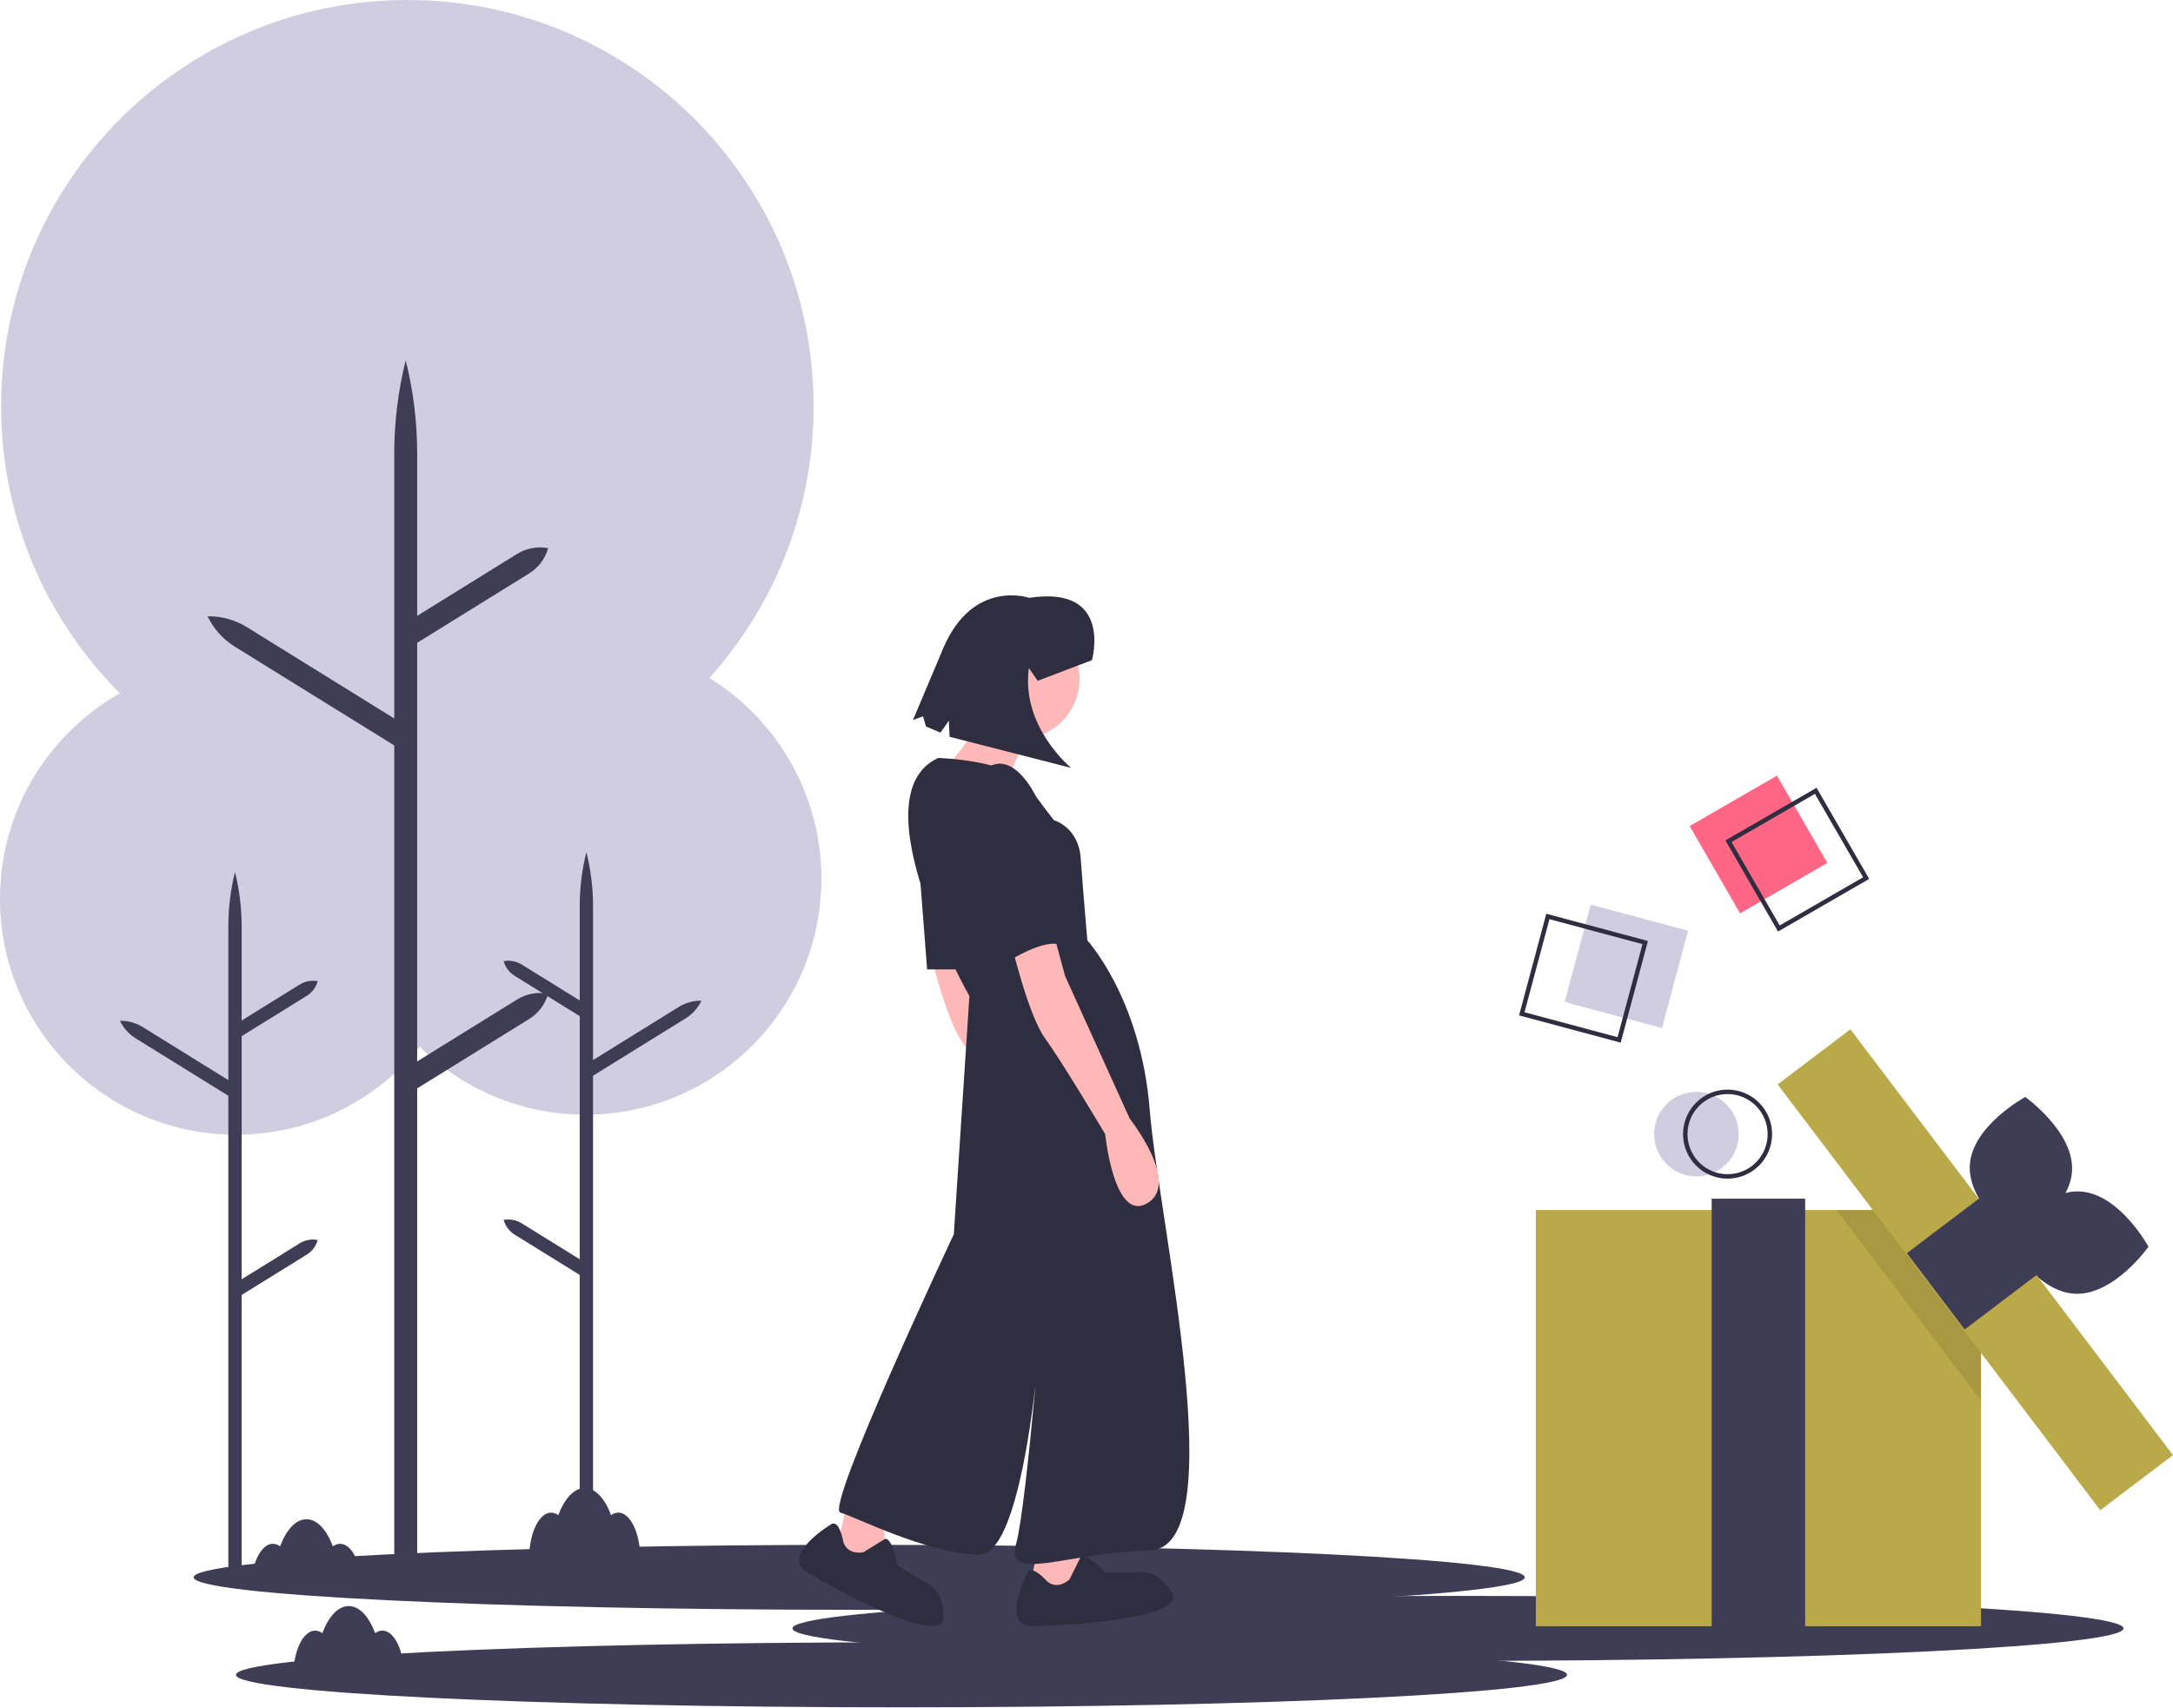
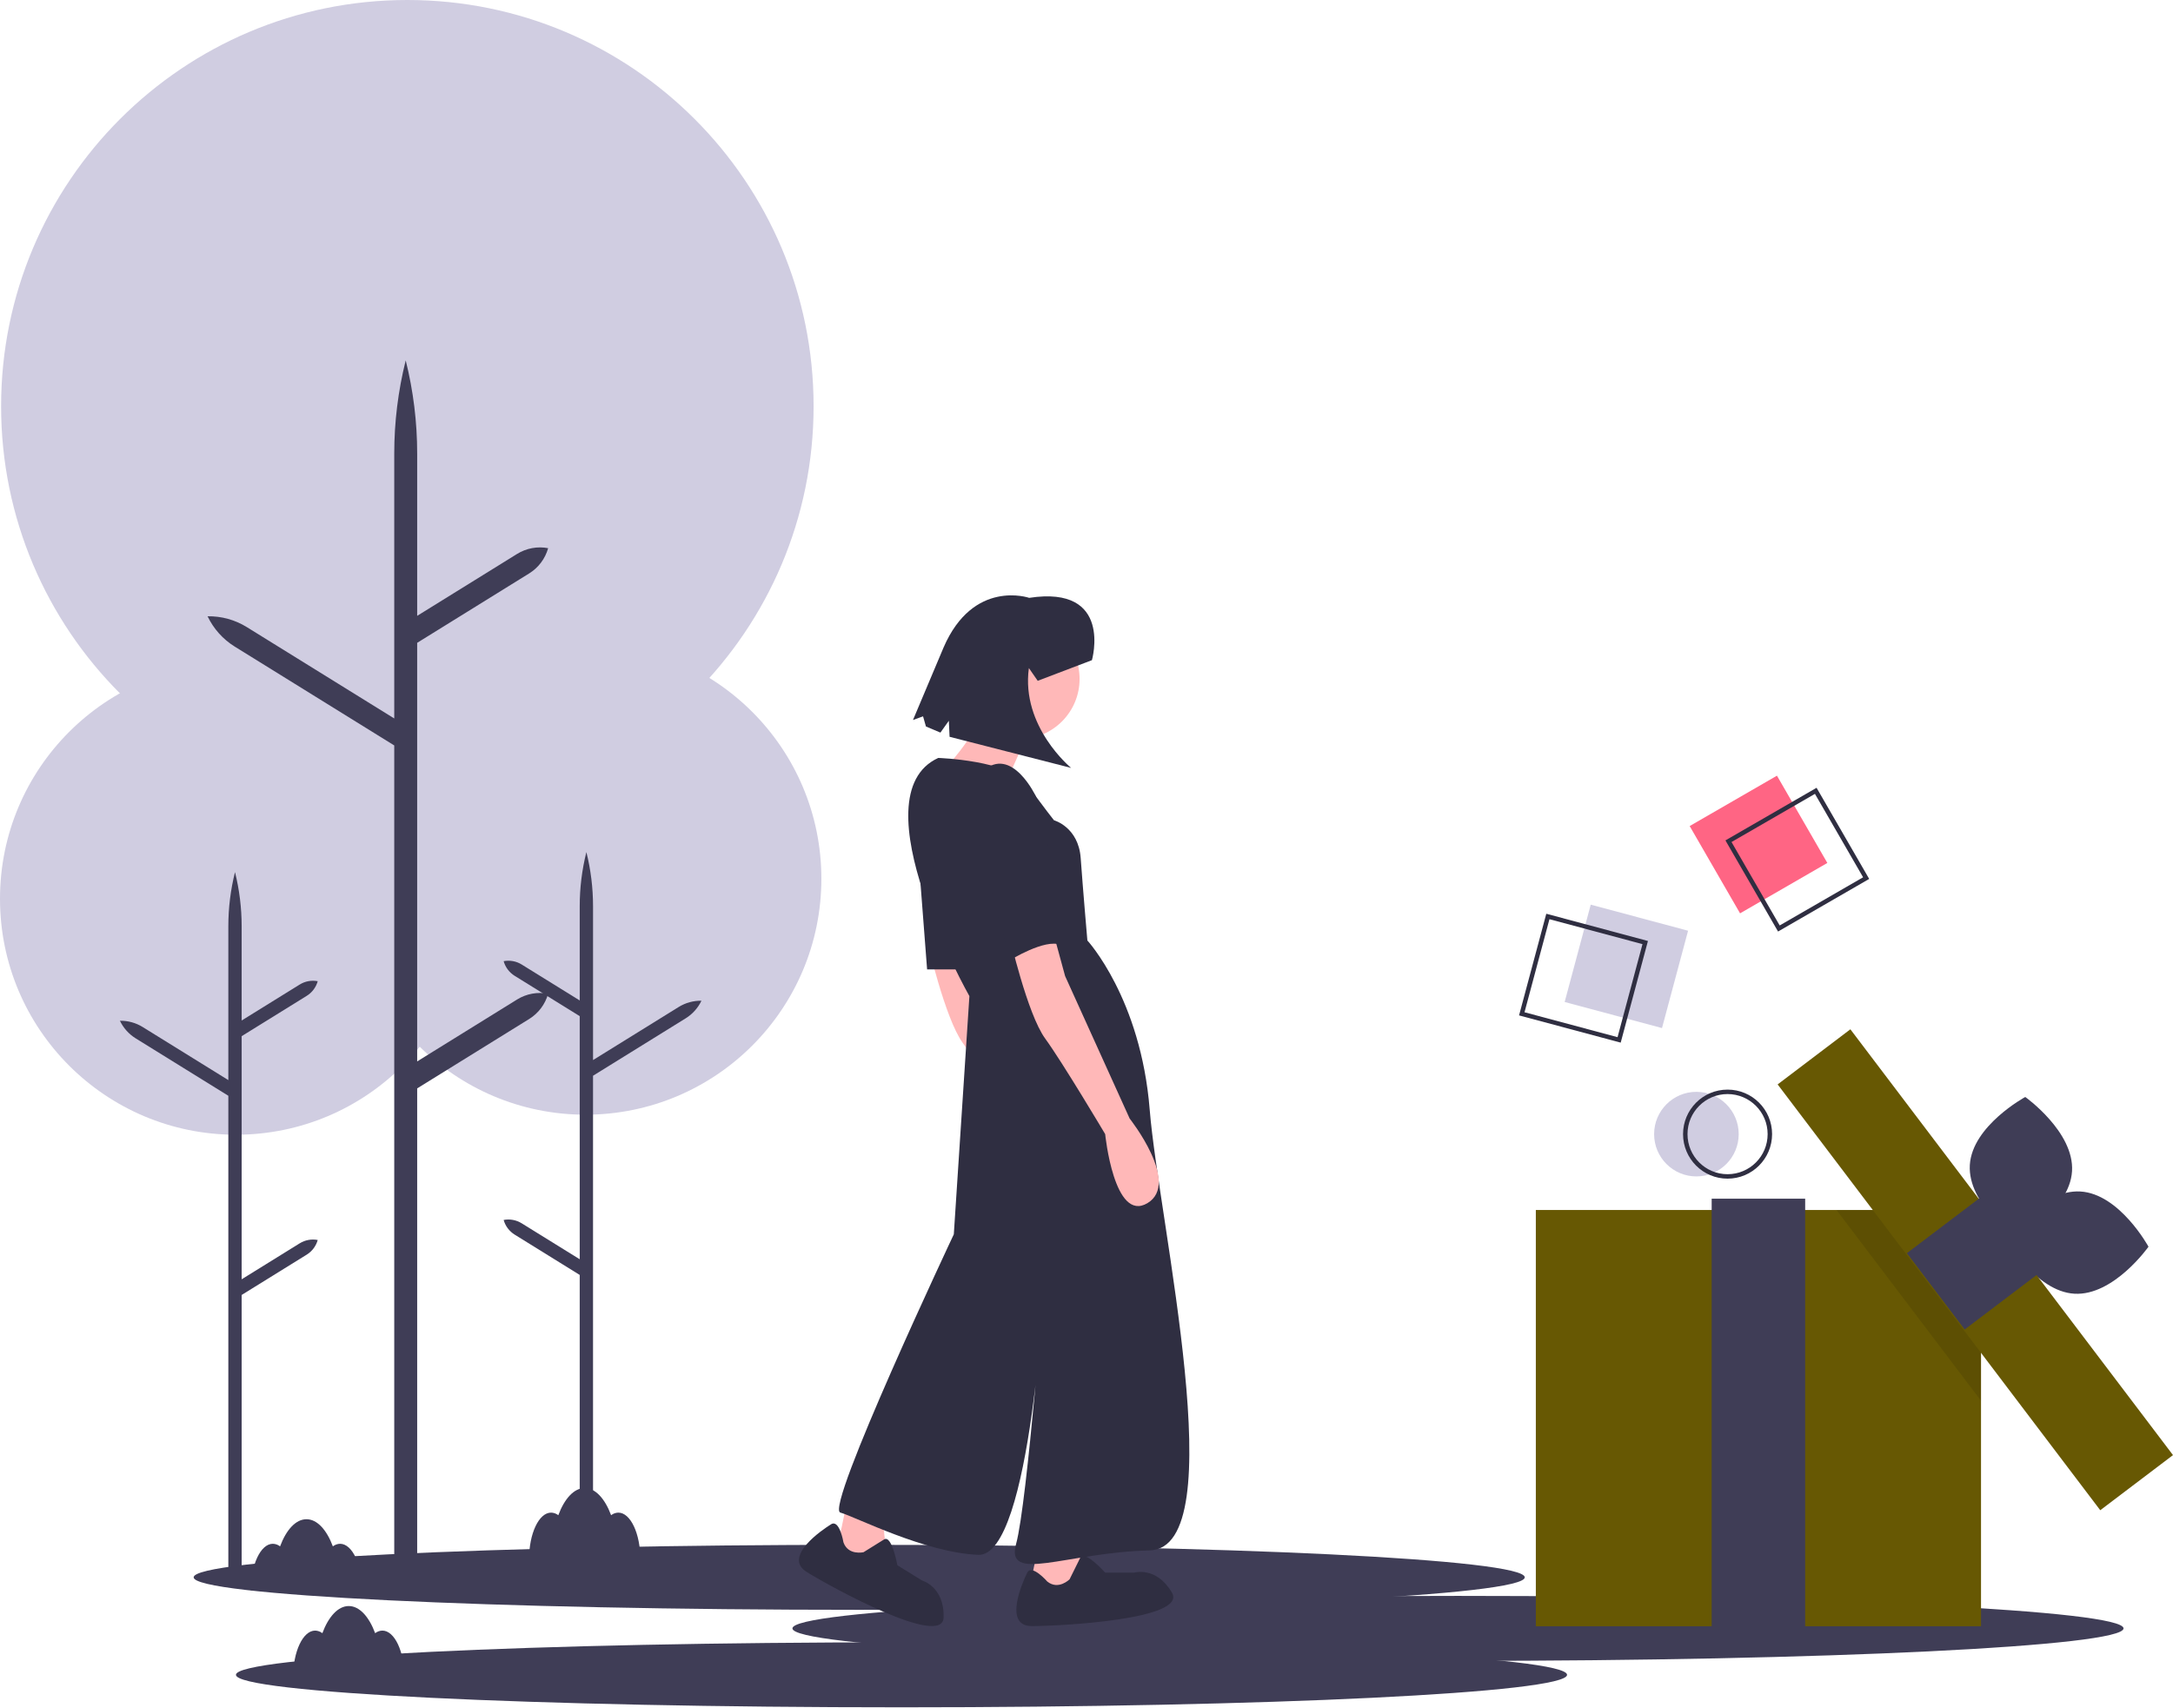
<svg xmlns="http://www.w3.org/2000/svg" id="fc22ab48-8f9a-4d8d-921d-dedaab023bdf" data-name="Layer 1" width="976.217" height="767" viewBox="0 0 976.217 767">
  <rect x="879.259" y="423.251" width="45.274" height="45.274" transform="translate(1794.014 314.5912) rotate(150)" fill="#ff6584" />
  <path d="M910.68,484.983,887.042,444.042l40.941-23.637,23.638,40.942Zm-20.905-40.209,21.638,37.477,37.477-21.637L927.251,423.137Z" transform="translate(-111.8916 -66.5)" fill="#2f2e41" />
  <circle cx="762.108" cy="509.5" r="19" fill="#d0cde1" />
  <path d="M888,596a20,20,0,1,1,20-20A20.022,20.022,0,0,1,888,596Zm0-38a18,18,0,1,0,18,18A18.021,18.021,0,0,0,888,558Z" transform="translate(-111.8916 -66.5)" fill="#2f2e41" />
  <circle cx="263" cy="394.766" r="106" fill="#d0cde1" />
  <path d="M346.253,616.054l26.075,16.158V522.993l-29.226-18.111a11.337,11.337,0,0,1-4.947-6.585l0,0h0a11.337,11.337,0,0,1,8.099,1.499l26.075,16.158V473.602a100.209,100.209,0,0,1,2.992-24.304,100.206,100.206,0,0,1,2.992,24.304V542.728l38.467-23.837a18.852,18.852,0,0,1,10.239-2.825,18.852,18.852,0,0,1-7.087,7.911L378.311,549.768V764.734h-5.984V639.252l-29.226-18.111a11.337,11.337,0,0,1-4.947-6.585l0,0h0A11.337,11.337,0,0,1,346.253,616.054Z" transform="translate(-111.8916 -66.5)" fill="#3f3d56" />
  <circle cx="106" cy="403.766" r="106" fill="#d0cde1" />
  <path d="M246.531,625.054l-26.075,16.158V531.993l29.226-18.111a11.337,11.337,0,0,0,4.947-6.585l0,0h-0a11.337,11.337,0,0,0-8.099,1.499l-26.075,16.158V482.602a100.208,100.208,0,0,0-2.992-24.304,100.206,100.206,0,0,0-2.992,24.304V551.728L176.005,527.891a18.852,18.852,0,0,0-10.239-2.825,18.852,18.852,0,0,0,7.087,7.911l41.619,25.79V773.734h5.984V648.252l29.226-18.111a11.337,11.337,0,0,0,4.947-6.585l0,0h-0A11.337,11.337,0,0,0,246.531,625.054Z" transform="translate(-111.8916 -66.5)" fill="#3f3d56" />
  <ellipse cx="386" cy="708.6" rx="299" ry="14.6" fill="#3f3d56" />
  <ellipse cx="655" cy="731.543" rx="299" ry="14.6" fill="#3f3d56" />
  <ellipse cx="405" cy="752.4" rx="299" ry="14.6" fill="#3f3d56" />
  <polygon points="468 687 462 716 487 716 484 687 468 687" fill="#ffb8b8" />
  <polygon points="380 677 374 706 399 706 396 677 380 677" fill="#ffb8b8" />
  <path d="M528.392,489s8,35,16,46,27,43,27,43,4,40,19,31-8-38-8-38l-29-64-6-22Z" transform="translate(-111.8916 -66.5)" fill="#ffb8b8" />
  <circle cx="458" cy="305" r="27" fill="#ffb8b8" />
  <path d="M576.392,390l-13,29-27-7s21-23,18-33Z" transform="translate(-111.8916 -66.5)" fill="#ffb8b8" />
  <path d="M533.392,407s32,1,40,12,12,16,12,16,11,3,12,17,3,37,3,37,24,26,28,76,38,197,0,198-65,15-60-3,13-122,13-122-6,128-30,127-55-17-62-19,51-125,51-125l7-107S496.392,424,533.392,407Z" transform="translate(-111.8916 -66.5)" fill="#2f2e41" />
  <polygon points="411.5 370.5 416.5 435.5 438.5 435.5 411.5 370.5" fill="#2f2e41" />
  <path d="M565.392,487s8,35,16,46,27,43,27,43,4,40,19,31-8-38-8-38l-29-64-6-22Z" transform="translate(-111.8916 -66.5)" fill="#ffb8b8" />
  <path d="M582.392,777s-7-8-9-4-11,24,2,24,70-3,63-15-17-9-17-9h-13s-9.356-10.443-11.178-6.722S592.392,776,592.392,776,587.392,781,582.392,777Z" transform="translate(-111.8916 -66.5)" fill="#2f2e41" />
  <path d="M490.815,759.402s-1.744-10.486-5.549-8.137-21.981,14.623-10.926,21.462,61.108,34.276,61.468,20.389-9.722-16.598-9.722-16.598l-11.055-6.839s-2.462-13.804-5.97-11.597-9.215,5.731-9.215,5.731S492.962,765.435,490.815,759.402Z" transform="translate(-111.8916 -66.5)" fill="#2f2e41" />
  <path d="M553.392,413s-7,14,0,39,12,46,12,46,16-10,23-7-11.073-66.643-11.073-66.643S566.392,401,553.392,413Z" transform="translate(-111.8916 -66.5)" fill="#2f2e41" />
  <path d="M602.437,363.079s9.682-33.799-28.184-28.001c0,0-25.092-8.67-38.477,22.33L522.047,389.949l4.524-1.637,1.299,4.554,6.508,2.746,3.773-5.308.337,7.196,54.603,13.975s-22.595-18.47-18.979-44.85l3.969,5.719Z" transform="translate(-111.8916 -66.5)" fill="#2f2e41" />
-   <rect x="689.97" y="543.58" width="200" height="187" fill="#baa949" />
+   <rect x="689.97" y="543.58" width="200" height="187" fill="rgba(103,88,3,1)" />
  <rect x="768.969" y="538.5" width="42" height="198.084" fill="#3f3d56" />
  <circle cx="183" cy="182.505" r="182.505" fill="#d0cde1" />
  <path d="M344.201,515.511l-44.894,27.819V355.284l50.321-31.182a19.52,19.52,0,0,0,8.518-11.338l0-0h-0a19.52,19.52,0,0,0-13.944,2.581l-44.894,27.819V270.245a172.533,172.533,0,0,0-5.151-41.845,172.529,172.529,0,0,0-5.151,41.845V389.262l-66.231-41.041a32.458,32.458,0,0,0-17.628-4.863,32.458,32.458,0,0,0,12.201,13.621l71.658,44.404V771.5h10.303V555.451l50.321-31.182a19.52,19.52,0,0,0,8.518-11.338l0-0h-0A19.52,19.52,0,0,0,344.201,515.511Z" transform="translate(-111.8916 -66.5)" fill="#3f3d56" />
  <path d="M283.674,799.034a5.451,5.451,0,0,0-3.245,1.16C277.663,792.771,273.381,788,268.57,788s-9.093,4.771-11.859,12.194a5.451,5.451,0,0,0-3.245-1.16c-5.465,0-9.896,9.387-9.896,20.966h50C293.57,808.421,289.14,799.034,283.674,799.034Z" transform="translate(-111.8916 -66.5)" fill="#3f3d56" />
  <path d="M389.674,746.034a5.451,5.451,0,0,0-3.245,1.16C383.663,739.771,379.381,735,374.57,735s-9.093,4.771-11.859,12.194a5.451,5.451,0,0,0-3.245-1.16c-5.465,0-9.896,9.387-9.896,20.966h50C399.57,755.421,395.14,746.034,389.674,746.034Z" transform="translate(-111.8916 -66.5)" fill="#3f3d56" />
  <path d="M264.674,760.034a5.451,5.451,0,0,0-3.245,1.16C258.663,753.771,254.381,749,249.57,749s-9.093,4.771-11.859,12.194a5.451,5.451,0,0,0-3.245-1.16c-5.465,0-9.896,9.387-9.896,20.966h50C274.57,769.421,270.14,760.034,264.674,760.034Z" transform="translate(-111.8916 -66.5)" fill="#3f3d56" />
  <path d="M1042.748,592.653c-1.075,17.64-24.904,30.542-24.904,30.542s-22.086-15.699-21.011-33.34,24.904-30.542,24.904-30.542S1043.823,575.013,1042.748,592.653Z" transform="translate(-111.8916 -66.5)" fill="#3f3d56" />
  <path d="M1043.828,647.692c-17.644-1.02-30.619-24.808-30.619-24.808s15.63-22.135,33.274-21.115,30.619,24.808,30.619,24.808S1061.471,648.712,1043.828,647.692Z" transform="translate(-111.8916 -66.5)" fill="#3f3d56" />
  <polygon points="889.97 564 889.97 629.28 825.04 543.58 874.5 543.58 889.97 564" opacity="0.1" />
-   <rect x="879.3" y="616.43" width="240" height="41" transform="translate(791.5958 -610.714) rotate(52.84996)" fill="#baa949" />
+   <rect x="879.3" y="616.43" width="240" height="41" transform="translate(791.5958 -610.714) rotate(52.84996)" fill="rgba(103,88,3,1)" />
  <rect x="977.184" y="612.133" width="43" height="43" transform="translate(788.7239 -611.5288) rotate(52.84996)" fill="#3f3d56" />
  <rect x="819.898" y="477.993" width="45.274" height="45.274" transform="translate(1414.898 1135.765) rotate(-165)" fill="#d0cde1" />
  <path d="M839.99,534.893l-45.663-12.235,12.235-45.664,45.663,12.235Zm-43.214-13.649,41.8,11.2,11.2-41.801-41.8-11.2Z" transform="translate(-111.8916 -66.5)" fill="#2f2e41" />
</svg>
